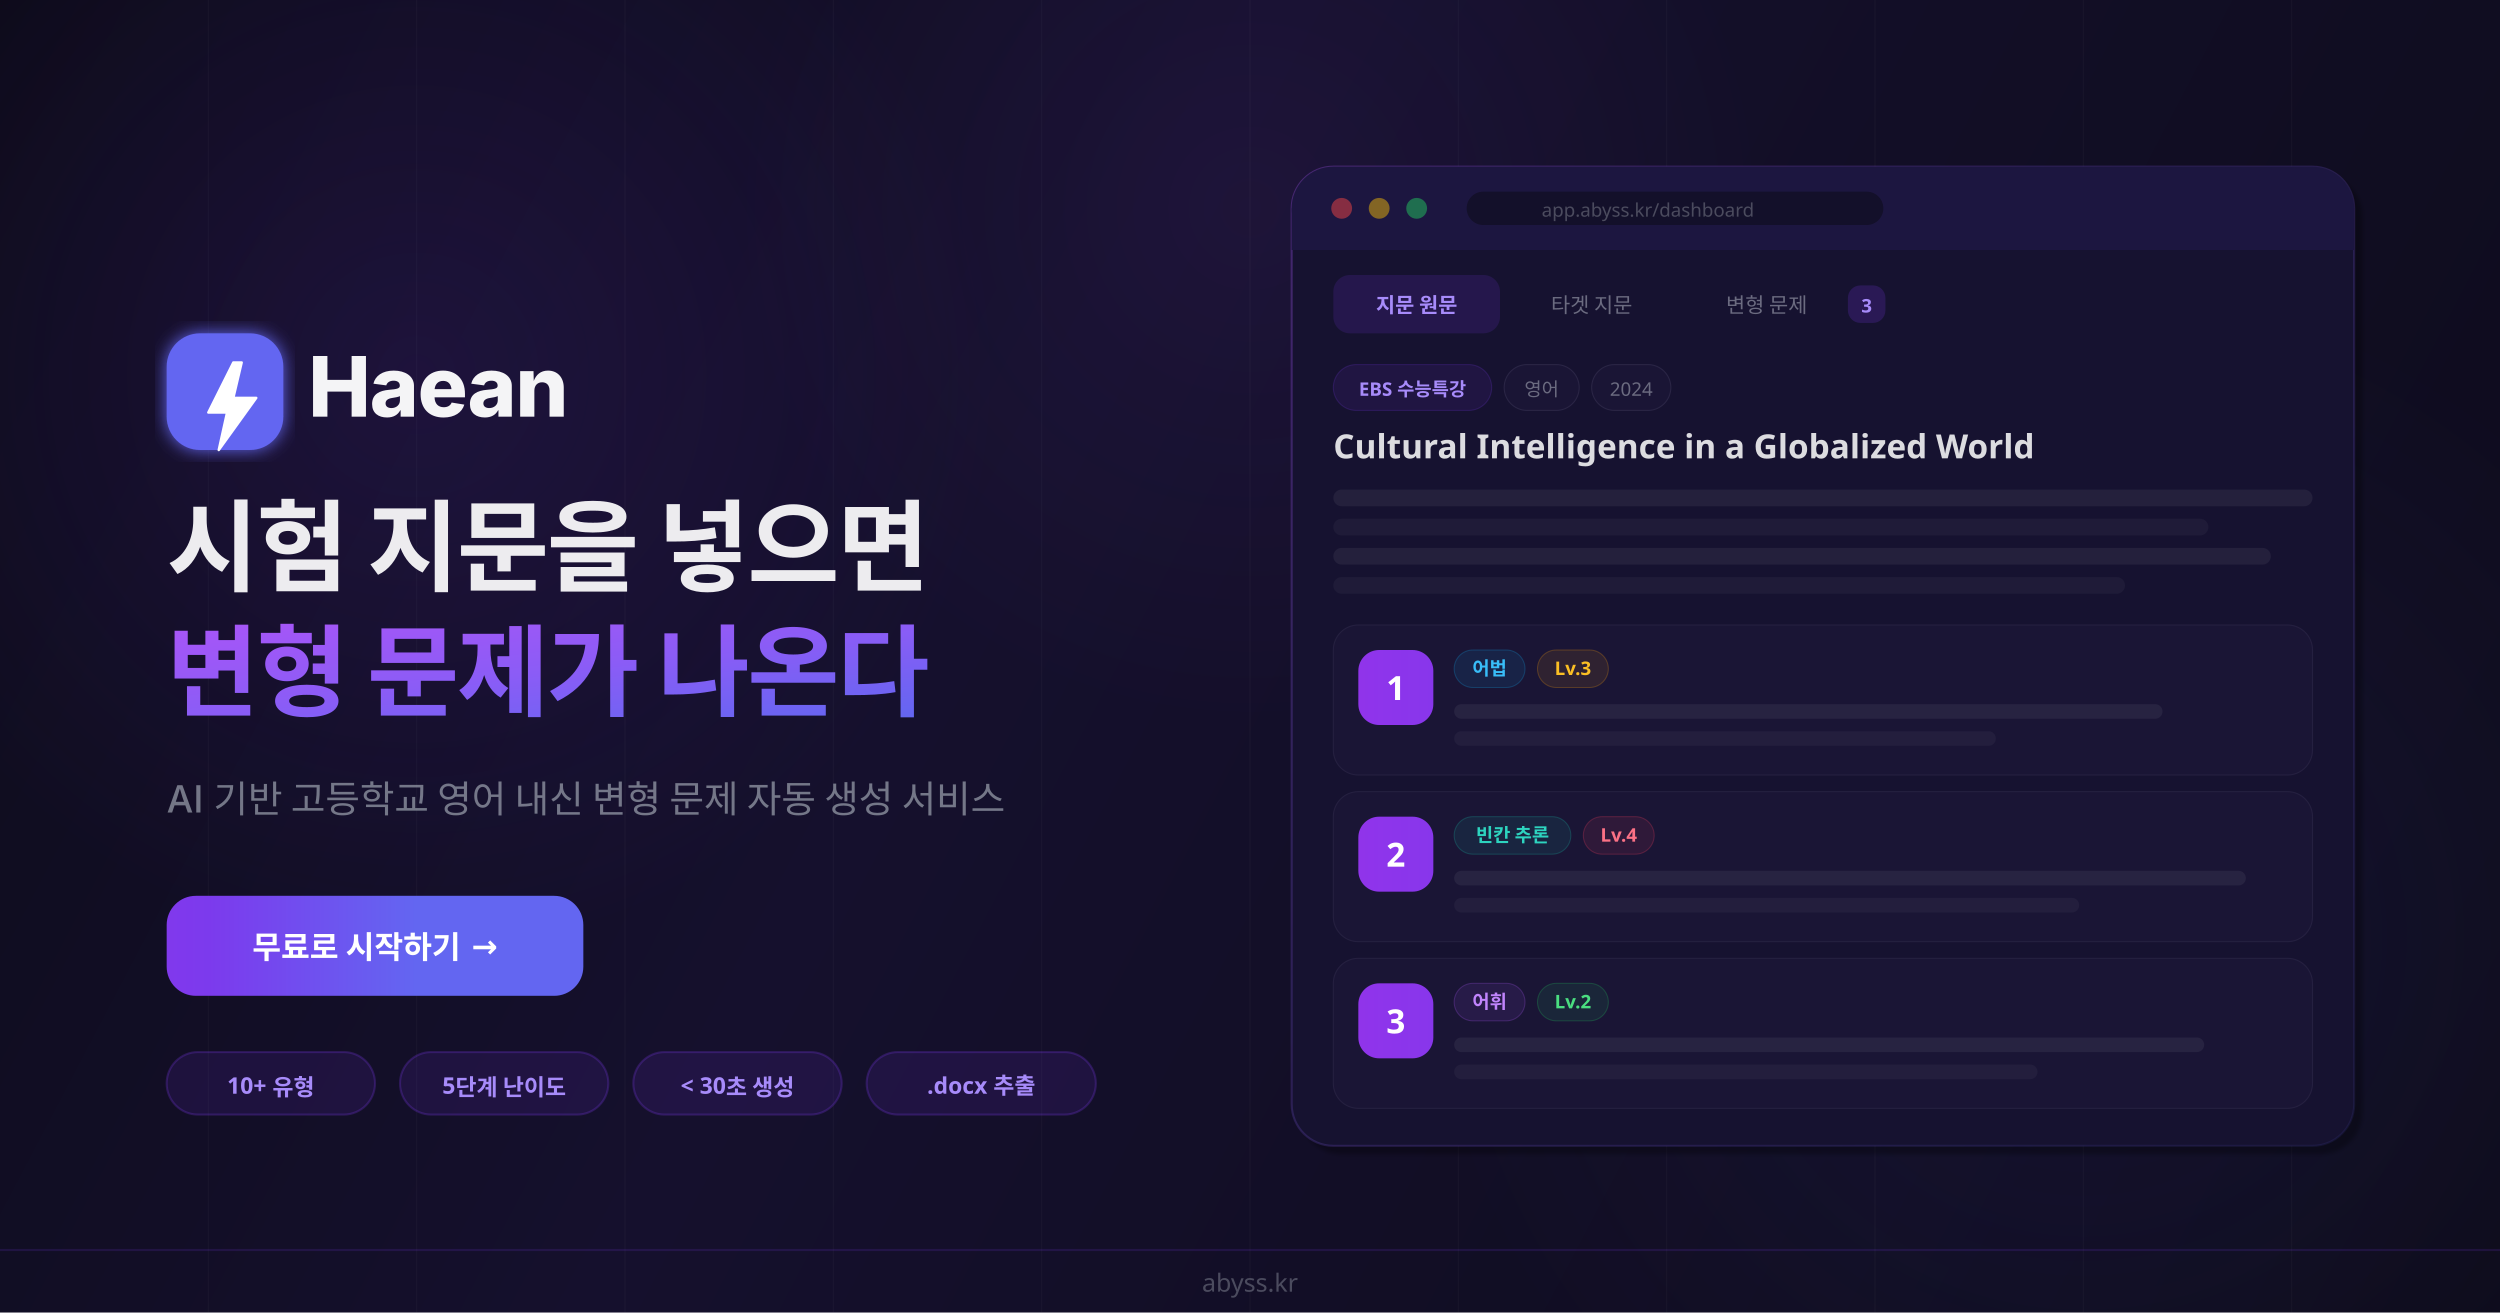
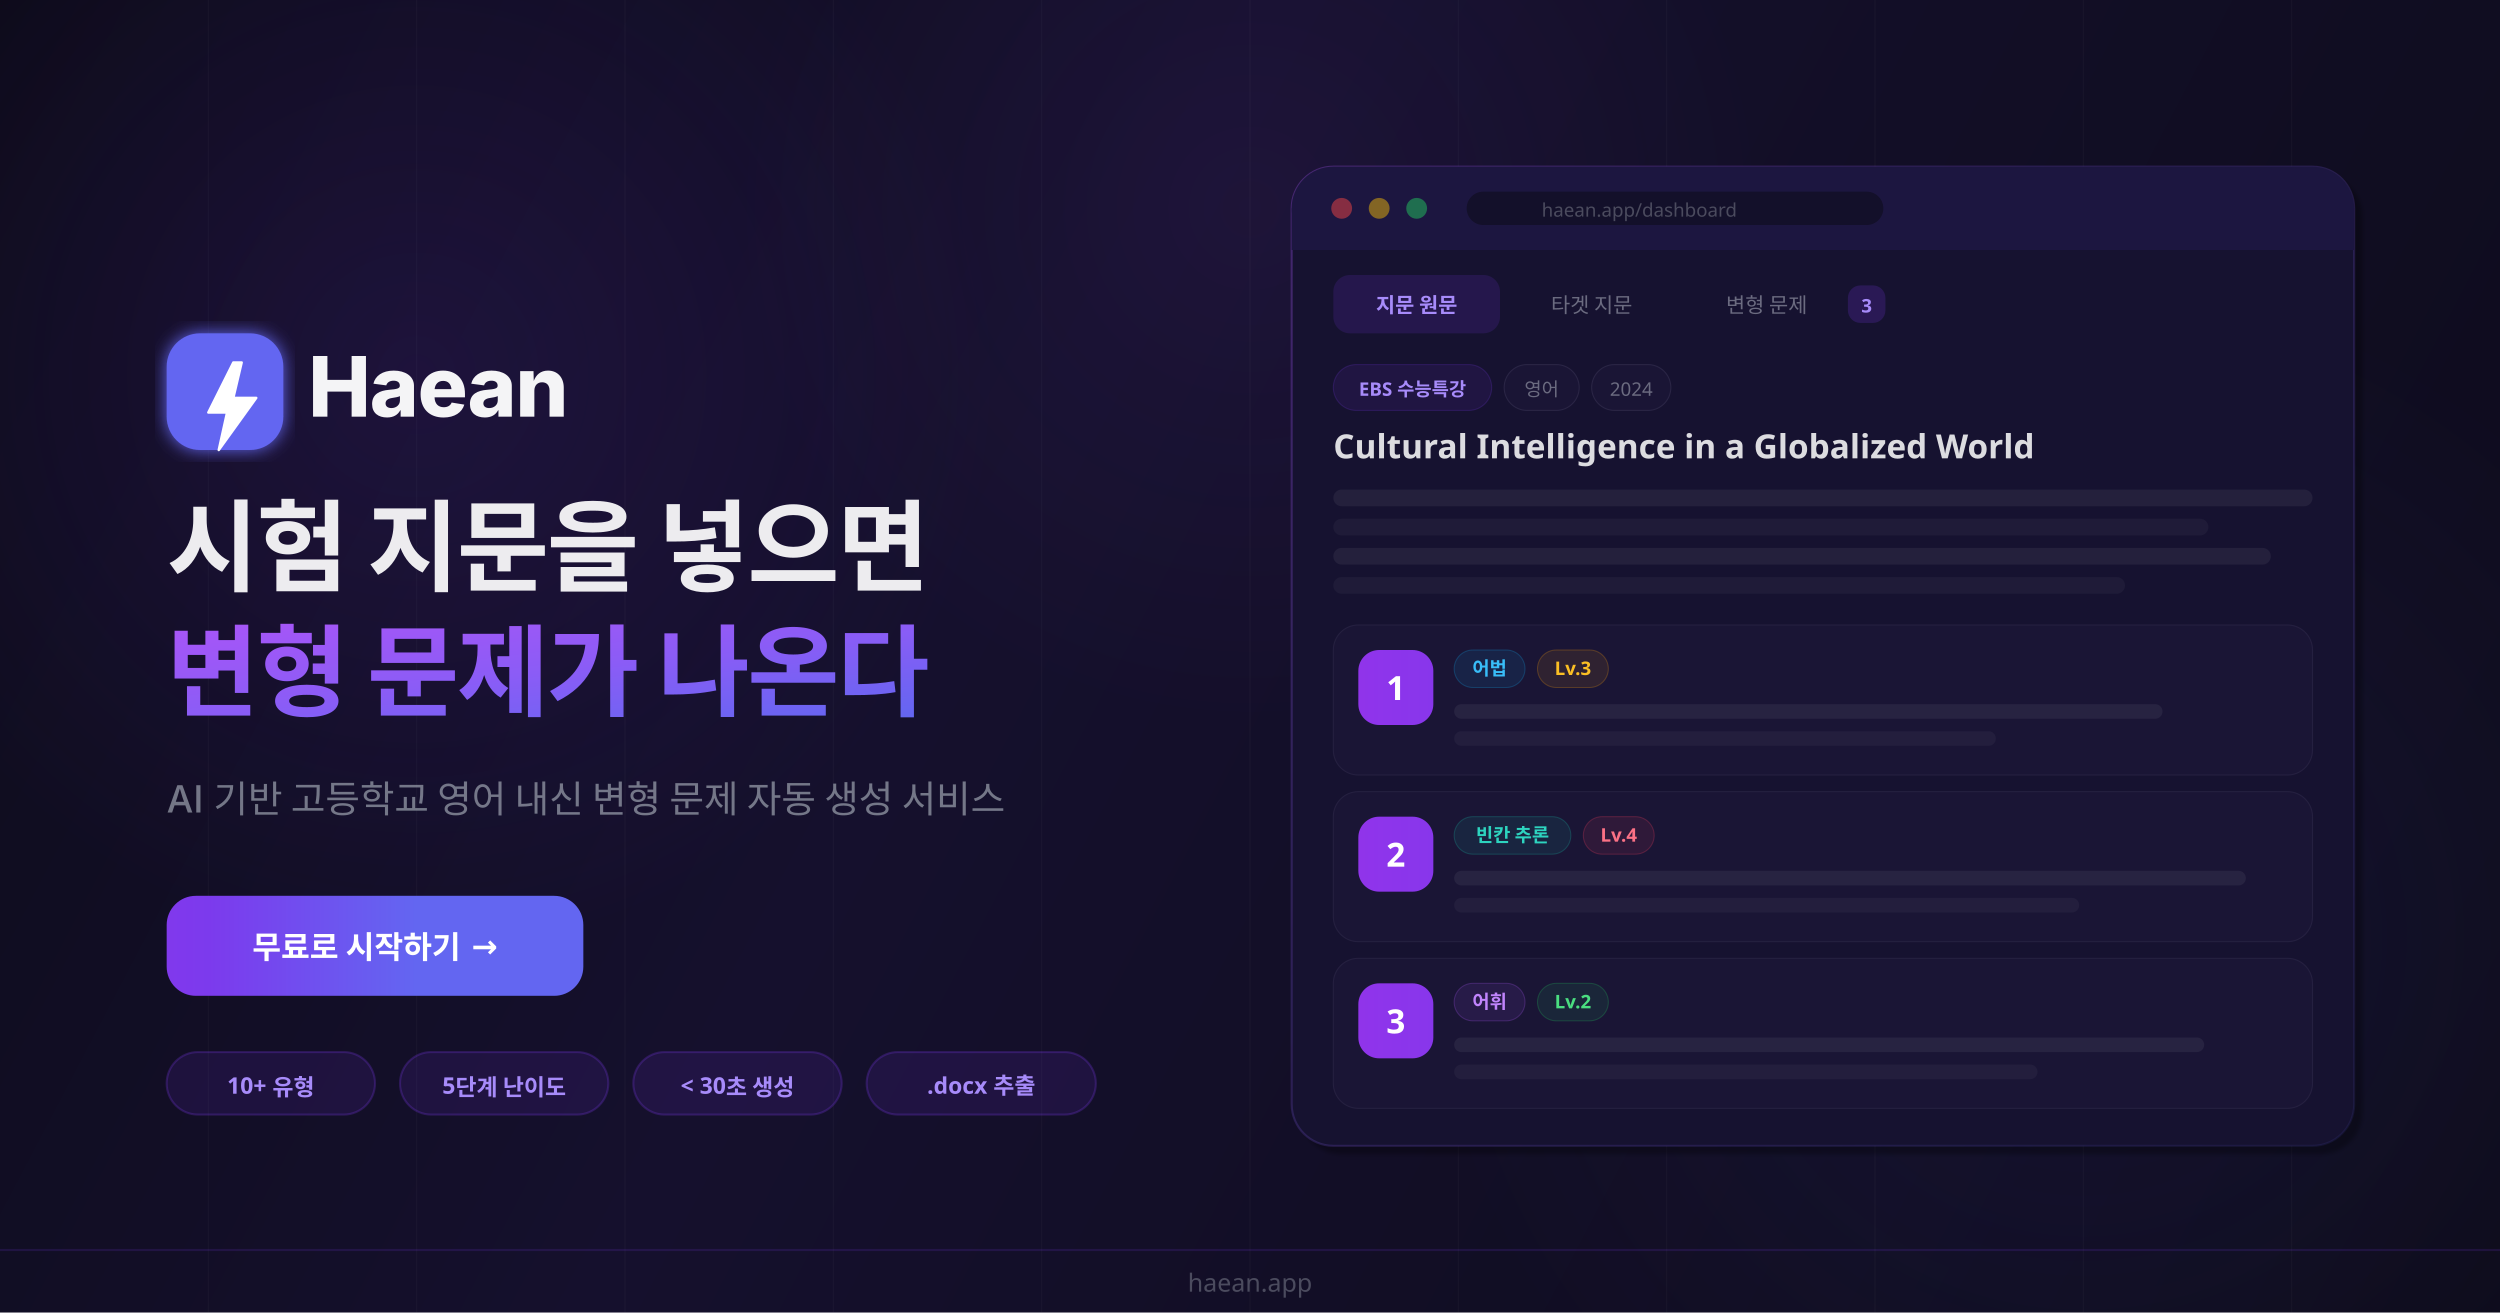
<svg xmlns="http://www.w3.org/2000/svg" width="1200" height="630" viewBox="0 0 1200 630" fill="none">
  <defs>
    <linearGradient id="bg" x1="0" y1="0" x2="1200" y2="630" gradientUnits="userSpaceOnUse">
      <stop offset="0%" stop-color="#0d0b1a" />
      <stop offset="40%" stop-color="#15102d" />
      <stop offset="100%" stop-color="#0d0b1a" />
    </linearGradient>
    <linearGradient id="purple-grad" x1="0" y1="0" x2="1" y2="1">
      <stop offset="0%" stop-color="#a855f7" />
      <stop offset="50%" stop-color="#8b5cf6" />
      <stop offset="100%" stop-color="#6366f1" />
    </linearGradient>
    <linearGradient id="logo-grad" x1="0" y1="0" x2="60" y2="60" gradientUnits="userSpaceOnUse">
      <stop offset="0%" stop-color="#a855f7" />
      <stop offset="50%" stop-color="#8b5cf6" />
      <stop offset="100%" stop-color="#6366f1" />
    </linearGradient>
    <linearGradient id="card-border" x1="0" y1="0" x2="1" y2="1">
      <stop offset="0%" stop-color="#a855f7" stop-opacity="0.3" />
      <stop offset="100%" stop-color="#6366f1" stop-opacity="0.1" />
    </linearGradient>
    <linearGradient id="cta-grad" x1="0" y1="0" x2="200" y2="0" gradientUnits="userSpaceOnUse">
      <stop offset="0%" stop-color="#9333ea" />
      <stop offset="50%" stop-color="#7c3aed" />
      <stop offset="100%" stop-color="#6366f1" />
    </linearGradient>
    <radialGradient id="orb1" cx="200" cy="180" r="280" gradientUnits="userSpaceOnUse">
      <stop offset="0%" stop-color="#7c3aed" stop-opacity="0.12" />
      <stop offset="100%" stop-color="#7c3aed" stop-opacity="0" />
    </radialGradient>
    <radialGradient id="orb2" cx="1000" cy="450" r="320" gradientUnits="userSpaceOnUse">
      <stop offset="0%" stop-color="#6366f1" stop-opacity="0.08" />
      <stop offset="100%" stop-color="#6366f1" stop-opacity="0" />
    </radialGradient>
    <radialGradient id="orb3" cx="600" cy="100" r="250" gradientUnits="userSpaceOnUse">
      <stop offset="0%" stop-color="#a855f7" stop-opacity="0.06" />
      <stop offset="100%" stop-color="#a855f7" stop-opacity="0" />
    </radialGradient>
    <filter id="glass-blur" x="-10%" y="-10%" width="120%" height="120%">
      <feGaussianBlur in="SourceGraphic" stdDeviation="1" />
    </filter>
    <filter id="glow">
      <feGaussianBlur stdDeviation="8" result="blur" />
      <feComposite in="SourceGraphic" in2="blur" operator="over" />
    </filter>
    <filter id="glow-sm">
      <feGaussianBlur stdDeviation="4" result="blur" />
      <feComposite in="SourceGraphic" in2="blur" operator="over" />
    </filter>
  </defs>
  <rect width="1200" height="630" fill="url(#bg)" />
  <rect width="1200" height="630" fill="url(#orb1)" />
  <rect width="1200" height="630" fill="url(#orb2)" />
  <rect width="1200" height="630" fill="url(#orb3)" />
  <g opacity="0.03">
    <line x1="0" y1="0" x2="0" y2="630" stroke="white" stroke-width="0.5" transform="translate(100,0)" />
    <line x1="0" y1="0" x2="0" y2="630" stroke="white" stroke-width="0.5" transform="translate(200,0)" />
    <line x1="0" y1="0" x2="0" y2="630" stroke="white" stroke-width="0.5" transform="translate(300,0)" />
    <line x1="0" y1="0" x2="0" y2="630" stroke="white" stroke-width="0.5" transform="translate(400,0)" />
    <line x1="0" y1="0" x2="0" y2="630" stroke="white" stroke-width="0.5" transform="translate(500,0)" />
    <line x1="0" y1="0" x2="0" y2="630" stroke="white" stroke-width="0.5" transform="translate(600,0)" />
    <line x1="0" y1="0" x2="0" y2="630" stroke="white" stroke-width="0.5" transform="translate(700,0)" />
    <line x1="0" y1="0" x2="0" y2="630" stroke="white" stroke-width="0.5" transform="translate(800,0)" />
    <line x1="0" y1="0" x2="0" y2="630" stroke="white" stroke-width="0.5" transform="translate(900,0)" />
    <line x1="0" y1="0" x2="0" y2="630" stroke="white" stroke-width="0.5" transform="translate(1000,0)" />
    <line x1="0" y1="0" x2="0" y2="630" stroke="white" stroke-width="0.5" transform="translate(1100,0)" />
  </g>
  <g filter="url(#glow-sm)">
    <rect x="80" y="160" width="56" height="56" rx="16" fill="url(#logo-grad)" />
  </g>
  <path d="M112 174l-12 24h9l-4 18 18-25h-11l4-17z" fill="white" stroke="white" stroke-width="1.2" stroke-linejoin="round" />
  <text x="148" y="200" fill="white" font-family="system-ui, -apple-system, 'Segoe UI', sans-serif" font-size="40" font-weight="800" letter-spacing="-0.5" opacity="0.95">Haean</text>
  <text x="80" y="280" fill="white" font-family="system-ui, -apple-system, sans-serif" font-size="48" font-weight="800" letter-spacing="-1" opacity="0.92">시험 지문을 넣으면</text>
  <text x="80" y="340" fill="url(#purple-grad)" font-family="system-ui, -apple-system, sans-serif" font-size="48" font-weight="800" letter-spacing="-1">변형 문제가 나온다</text>
  <text x="80" y="390" fill="#9ca3af" font-family="system-ui, -apple-system, sans-serif" font-size="18" font-weight="500" opacity="0.7">AI 기반 고등학교 영어 내신 변형 문제 자동 생성 서비스</text>
  <rect x="80" y="430" width="200" height="48" rx="14" fill="url(#cta-grad)" />
  <text x="180" y="460" text-anchor="middle" fill="white" font-family="system-ui, sans-serif" font-size="15" font-weight="700">무료로 시작하기 →</text>
  <g transform="translate(80, 505)">
    <rect width="100" height="30" rx="15" fill="#7c3aed" fill-opacity="0.12" stroke="#7c3aed" stroke-opacity="0.25" stroke-width="1" />
    <text x="50" y="20" text-anchor="middle" fill="#a78bfa" font-family="system-ui, sans-serif" font-size="11" font-weight="600">10+ 유형</text>
    <rect x="112" width="100" height="30" rx="15" fill="#7c3aed" fill-opacity="0.12" stroke="#7c3aed" stroke-opacity="0.25" stroke-width="1" />
    <text x="162" y="20" text-anchor="middle" fill="#a78bfa" font-family="system-ui, sans-serif" font-size="11" font-weight="600">5단계 난이도</text>
    <rect x="224" width="100" height="30" rx="15" fill="#7c3aed" fill-opacity="0.12" stroke="#7c3aed" stroke-opacity="0.25" stroke-width="1" />
    <text x="274" y="20" text-anchor="middle" fill="#a78bfa" font-family="system-ui, sans-serif" font-size="11" font-weight="600">&lt; 30초 생성</text>
    <rect x="336" width="110" height="30" rx="15" fill="#7c3aed" fill-opacity="0.12" stroke="#7c3aed" stroke-opacity="0.25" stroke-width="1" />
    <text x="391" y="20" text-anchor="middle" fill="#a78bfa" font-family="system-ui, sans-serif" font-size="11" font-weight="600">.docx 추출</text>
  </g>
  <g transform="translate(620, 80)">
    <rect x="4" y="4" width="510" height="470" rx="20" fill="#000" opacity="0.3" filter="url(#glass-blur)" />
    <rect width="510" height="470" rx="20" fill="#161230" stroke="url(#card-border)" stroke-width="1" />
    <rect y="0" width="510" height="40" rx="20" fill="#1c1640" />
    <rect y="20" width="510" height="20" fill="#1c1640" />
    <circle cx="24" cy="20" r="5" fill="#ef4444" opacity="0.5" />
    <circle cx="42" cy="20" r="5" fill="#eab308" opacity="0.5" />
    <circle cx="60" cy="20" r="5" fill="#22c55e" opacity="0.5" />
    <rect x="84" y="12" width="200" height="16" rx="8" fill="#0d0b1a" opacity="0.6" />
-     <text x="120" y="24" fill="#4b4b5e" font-family="system-ui, sans-serif" font-size="9">app.abyss.kr/dashboard</text>
+     <text x="120" y="24" fill="#4b4b5e" font-family="system-ui, sans-serif" font-size="9">haean.app/dashboard</text>
    <g transform="translate(20, 52)">
      <rect width="80" height="28" rx="8" fill="#7c3aed" fill-opacity="0.15" />
      <text x="40" y="18" text-anchor="middle" fill="#a78bfa" font-family="system-ui, sans-serif" font-size="10" font-weight="600">지문 원문</text>
      <rect x="88" width="72" height="28" rx="8" fill="transparent" />
      <text x="124" y="18" text-anchor="middle" fill="#6b6b80" font-family="system-ui, sans-serif" font-size="10">타겟 지문</text>
      <rect x="168" width="90" height="28" rx="8" fill="transparent" />
      <text x="208" y="18" text-anchor="middle" fill="#6b6b80" font-family="system-ui, sans-serif" font-size="10">변형 문제</text>
      <rect x="247" width="18" height="18" rx="6" y="5" fill="#7c3aed" fill-opacity="0.2" />
      <text x="256" y="18" text-anchor="middle" fill="#a78bfa" font-family="system-ui, sans-serif" font-size="9" font-weight="700">3</text>
    </g>
    <g transform="translate(20, 95)">
      <rect width="76" height="22" rx="11" fill="#7c3aed" fill-opacity="0.1" stroke="#7c3aed" stroke-opacity="0.2" stroke-width="0.5" />
      <text x="38" y="15" text-anchor="middle" fill="#a78bfa" font-family="system-ui, sans-serif" font-size="9" font-weight="600">EBS 수능특강</text>
      <rect x="82" width="36" height="22" rx="11" fill="#1a1535" stroke="#2a2545" stroke-width="0.5" />
      <text x="100" y="15" text-anchor="middle" fill="#6b6b80" font-family="system-ui, sans-serif" font-size="9">영어</text>
      <rect x="124" width="38" height="22" rx="11" fill="#1a1535" stroke="#2a2545" stroke-width="0.5" />
      <text x="143" y="15" text-anchor="middle" fill="#6b6b80" font-family="system-ui, sans-serif" font-size="9">2024</text>
    </g>
    <text x="20" y="140" fill="white" font-family="system-ui, sans-serif" font-size="16" font-weight="700" opacity="0.85">Cultural Intelligence in a Globalized World</text>
    <rect x="20" y="155" width="470" height="8" rx="4" fill="white" opacity="0.06" />
    <rect x="20" y="169" width="420" height="8" rx="4" fill="white" opacity="0.04" />
    <rect x="20" y="183" width="450" height="8" rx="4" fill="white" opacity="0.06" />
    <rect x="20" y="197" width="380" height="8" rx="4" fill="white" opacity="0.04" />
    <g transform="translate(20, 220)">
      <rect width="470" height="72" rx="12" fill="#1a1535" stroke="#252040" stroke-width="0.5" />
      <rect x="12" y="12" width="36" height="36" rx="10" fill="url(#cta-grad)" />
      <text x="30" y="36" text-anchor="middle" fill="white" font-family="system-ui, sans-serif" font-size="16" font-weight="800">1</text>
      <rect x="58" y="12" width="34" height="18" rx="9" fill="#0ea5e9" fill-opacity="0.1" stroke="#0ea5e9" stroke-opacity="0.25" stroke-width="0.5" />
      <text x="75" y="24" text-anchor="middle" fill="#38bdf8" font-family="system-ui, sans-serif" font-size="9" font-weight="600">어법</text>
      <rect x="98" y="12" width="34" height="18" rx="9" fill="#f59e0b" fill-opacity="0.1" stroke="#f59e0b" stroke-opacity="0.25" stroke-width="0.5" />
      <text x="115" y="24" text-anchor="middle" fill="#fbbf24" font-family="system-ui, sans-serif" font-size="9" font-weight="600">Lv.3</text>
      <rect x="58" y="38" width="340" height="7" rx="3.5" fill="white" opacity="0.06" />
      <rect x="58" y="51" width="260" height="7" rx="3.5" fill="white" opacity="0.04" />
    </g>
    <g transform="translate(20, 300)">
      <rect width="470" height="72" rx="12" fill="#1a1535" stroke="#252040" stroke-width="0.5" />
      <rect x="12" y="12" width="36" height="36" rx="10" fill="url(#cta-grad)" />
      <text x="30" y="36" text-anchor="middle" fill="white" font-family="system-ui, sans-serif" font-size="16" font-weight="800">2</text>
      <rect x="58" y="12" width="56" height="18" rx="9" fill="#14b8a6" fill-opacity="0.1" stroke="#14b8a6" stroke-opacity="0.25" stroke-width="0.5" />
      <text x="86" y="24" text-anchor="middle" fill="#2dd4bf" font-family="system-ui, sans-serif" font-size="9" font-weight="600">빈칸 추론</text>
      <rect x="120" y="12" width="34" height="18" rx="9" fill="#f43f5e" fill-opacity="0.1" stroke="#f43f5e" stroke-opacity="0.25" stroke-width="0.5" />
      <text x="137" y="24" text-anchor="middle" fill="#fb7185" font-family="system-ui, sans-serif" font-size="9" font-weight="600">Lv.4</text>
      <rect x="58" y="38" width="380" height="7" rx="3.5" fill="white" opacity="0.06" />
      <rect x="58" y="51" width="300" height="7" rx="3.5" fill="white" opacity="0.04" />
    </g>
    <g transform="translate(20, 380)">
      <rect width="470" height="72" rx="12" fill="#1a1535" stroke="#252040" stroke-width="0.5" />
      <rect x="12" y="12" width="36" height="36" rx="10" fill="url(#cta-grad)" />
      <text x="30" y="36" text-anchor="middle" fill="white" font-family="system-ui, sans-serif" font-size="16" font-weight="800">3</text>
      <rect x="58" y="12" width="34" height="18" rx="9" fill="#a855f7" fill-opacity="0.1" stroke="#a855f7" stroke-opacity="0.25" stroke-width="0.5" />
      <text x="75" y="24" text-anchor="middle" fill="#c084fc" font-family="system-ui, sans-serif" font-size="9" font-weight="600">어휘</text>
      <rect x="98" y="12" width="34" height="18" rx="9" fill="#22c55e" fill-opacity="0.1" stroke="#22c55e" stroke-opacity="0.25" stroke-width="0.5" />
      <text x="115" y="24" text-anchor="middle" fill="#4ade80" font-family="system-ui, sans-serif" font-size="9" font-weight="600">Lv.2</text>
      <rect x="58" y="38" width="360" height="7" rx="3.5" fill="white" opacity="0.06" />
      <rect x="58" y="51" width="280" height="7" rx="3.5" fill="white" opacity="0.04" />
    </g>
  </g>
  <line x1="0" y1="600" x2="1200" y2="600" stroke="#7c3aed" stroke-opacity="0.15" />
-   <text x="600" y="620" text-anchor="middle" fill="#4b4b5e" font-family="system-ui, sans-serif" font-size="12" font-weight="500">abyss.kr</text>
+   <text x="600" y="620" text-anchor="middle" fill="#4b4b5e" font-family="system-ui, sans-serif" font-size="12" font-weight="500">haean.app</text>
</svg>
